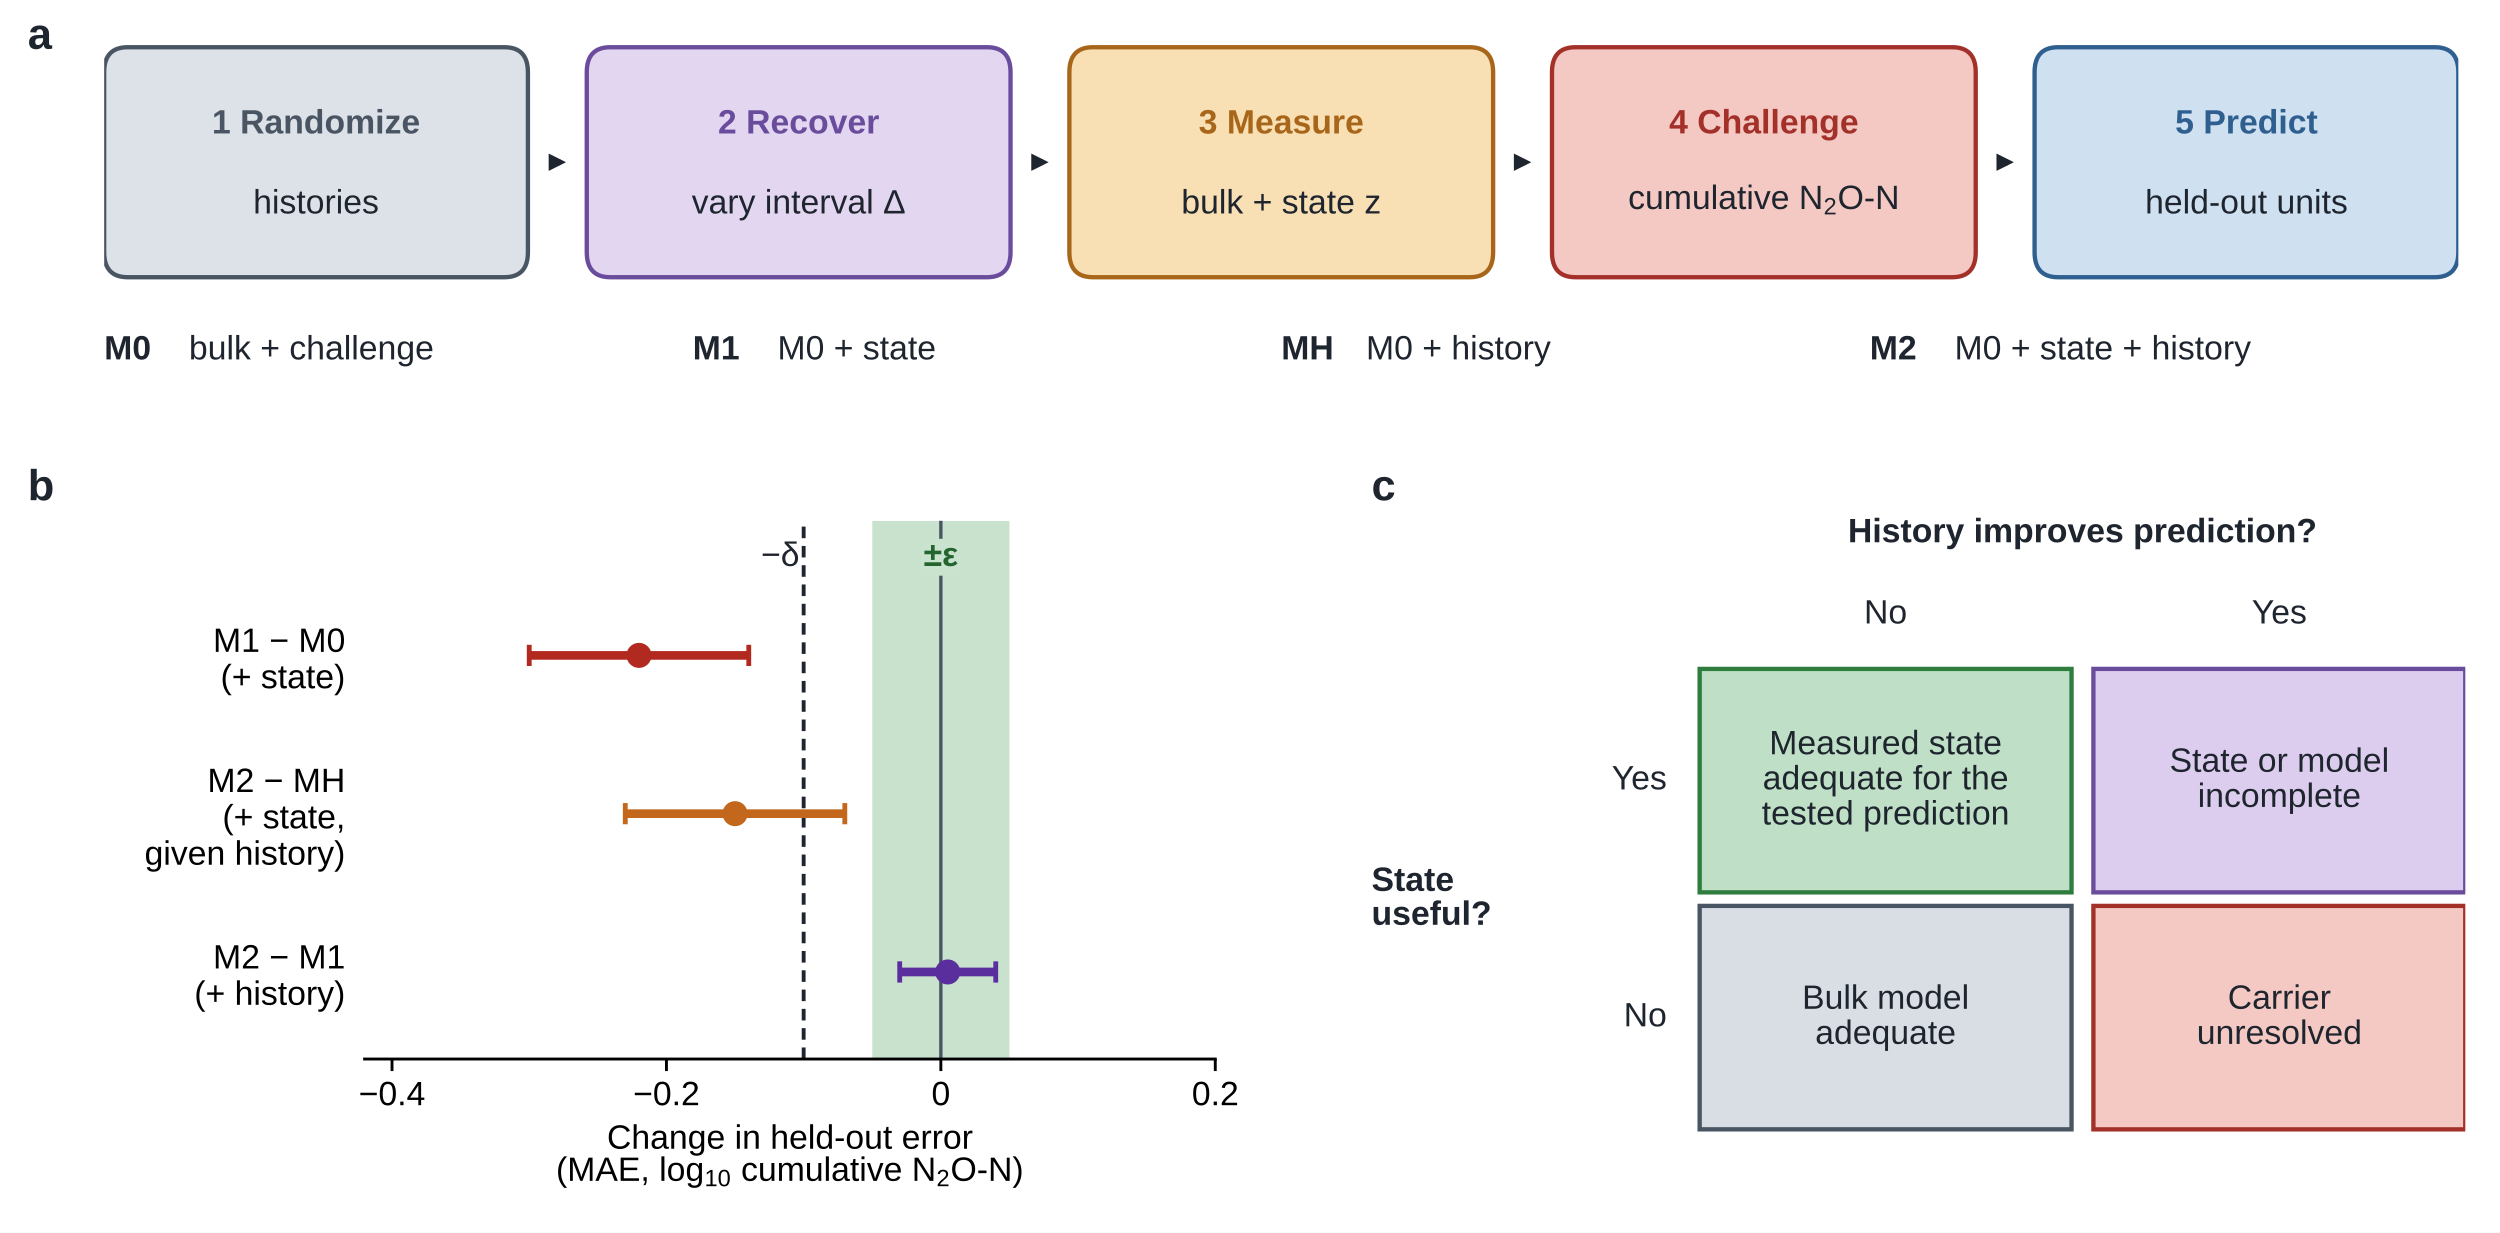
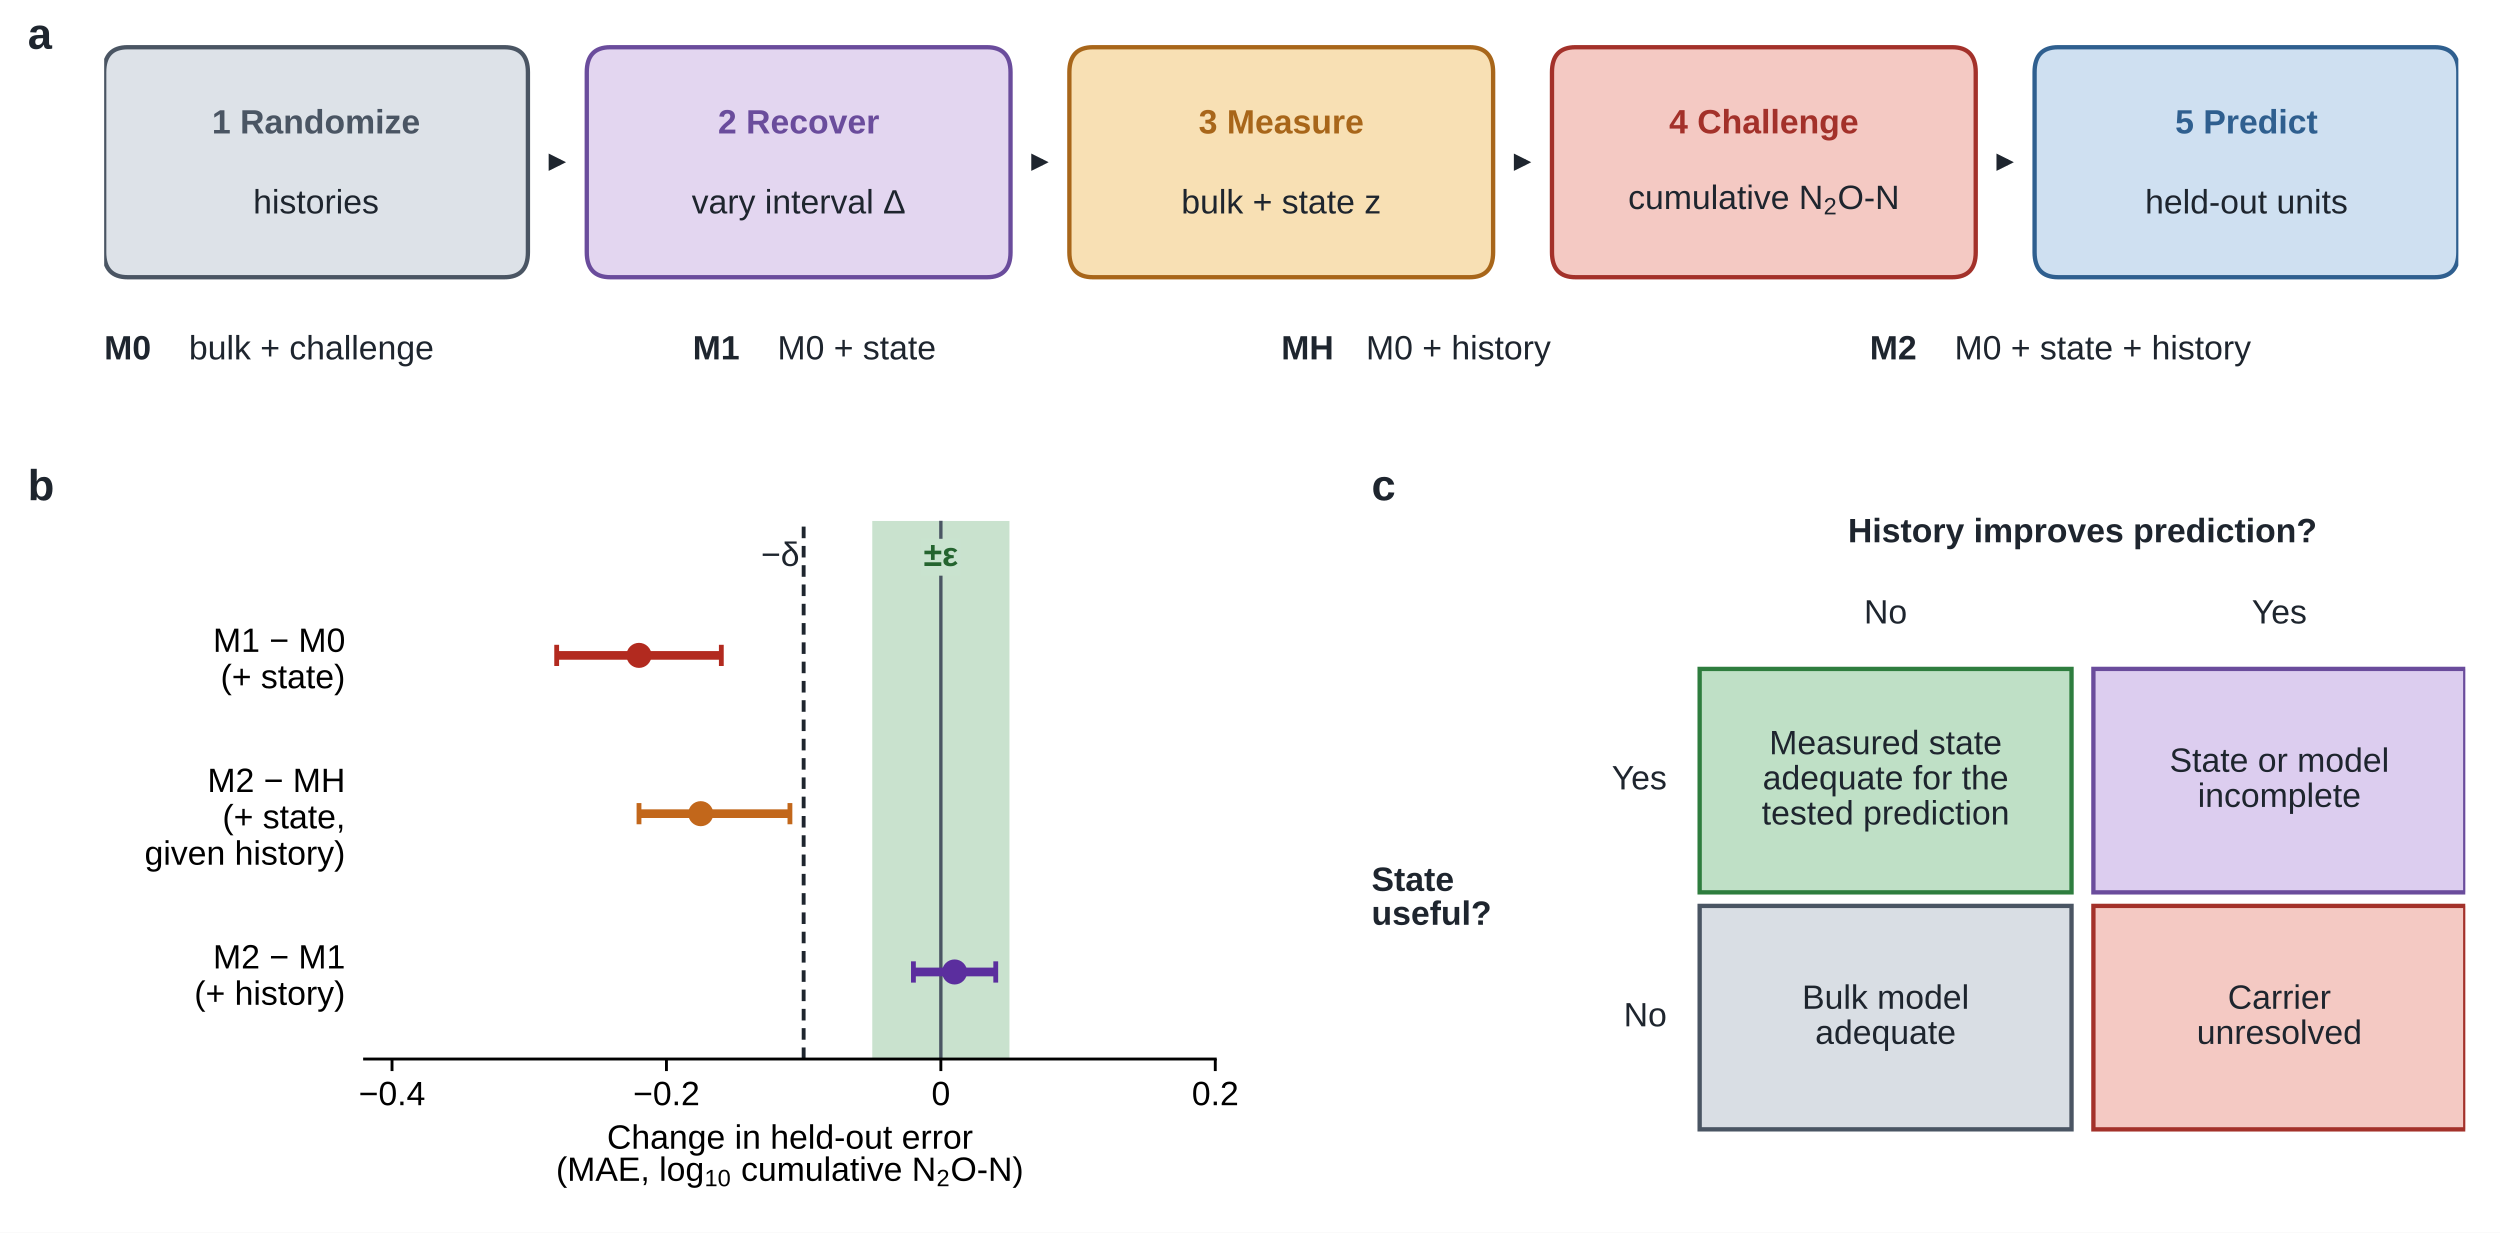
<svg xmlns="http://www.w3.org/2000/svg" xmlns:xlink="http://www.w3.org/1999/xlink" width="518.4pt" height="255.6pt" viewBox="0 0 518.4 255.6" version="1.1">
  <defs>
    <style type="text/css">*{stroke-linejoin: round; stroke-linecap: butt}</style>
  </defs>
  <g id="figure_1">
    <g id="patch_1">
      <path d="M 0 255.6  L 518.4 255.6  L 518.4 0  L 0 0  z " style="fill: #ffffff" />
    </g>
    <g id="axes_1">
      <g id="patch_2">
-         <path d="M 26.482 57.485  L 104.587 57.485  Q 109.469 57.485 109.469 52.301  L 109.469 14.976  Q 109.469 9.792 104.587 9.792  L 26.482 9.792  Q 21.6 9.792 21.6 14.976  L 21.6 52.301  Q 21.6 57.485 26.482 57.485  z " clip-path="url(#p75f5491dc6)" style="fill: #dde2e8; stroke: #4a5563; stroke-width: 0.9; stroke-linejoin: miter" />
+         <path d="M 26.482 57.485  L 104.587 57.485  Q 109.469 57.485 109.469 52.301  L 109.469 14.976  Q 109.469 9.792 104.587 9.792  L 26.482 9.792  Q 21.6 9.792 21.6 14.976  L 21.6 52.301  Q 21.6 57.485 26.482 57.485  z " clip-path="url(#p666361e1e2)" style="fill: #dde2e8; stroke: #4a5563; stroke-width: 0.9; stroke-linejoin: miter" />
      </g>
      <g id="patch_3">
-         <path d="M 126.554 57.485  L 204.66 57.485  Q 209.542 57.485 209.542 52.301  L 209.542 14.976  Q 209.542 9.792 204.66 9.792  L 126.554 9.792  Q 121.673 9.792 121.673 14.976  L 121.673 52.301  Q 121.673 57.485 126.554 57.485  z " clip-path="url(#p75f5491dc6)" style="fill: #e3d6f0; stroke: #6a4c9c; stroke-width: 0.9; stroke-linejoin: miter" />
+         <path d="M 126.554 57.485  L 204.66 57.485  Q 209.542 57.485 209.542 52.301  L 209.542 14.976  Q 209.542 9.792 204.66 9.792  L 126.554 9.792  Q 121.673 9.792 121.673 14.976  L 121.673 52.301  Q 121.673 57.485 126.554 57.485  z " clip-path="url(#p666361e1e2)" style="fill: #e3d6f0; stroke: #6a4c9c; stroke-width: 0.9; stroke-linejoin: miter" />
      </g>
      <g id="patch_4">
-         <path d="M 226.627 57.485  L 304.733 57.485  Q 309.614 57.485 309.614 52.301  L 309.614 14.976  Q 309.614 9.792 304.733 9.792  L 226.627 9.792  Q 221.746 9.792 221.746 14.976  L 221.746 52.301  Q 221.746 57.485 226.627 57.485  z " clip-path="url(#p75f5491dc6)" style="fill: #f8e0b4; stroke: #a8661a; stroke-width: 0.9; stroke-linejoin: miter" />
+         <path d="M 226.627 57.485  L 304.733 57.485  Q 309.614 57.485 309.614 52.301  L 309.614 14.976  Q 309.614 9.792 304.733 9.792  L 226.627 9.792  Q 221.746 9.792 221.746 14.976  L 221.746 52.301  Q 221.746 57.485 226.627 57.485  z " clip-path="url(#p666361e1e2)" style="fill: #f8e0b4; stroke: #a8661a; stroke-width: 0.9; stroke-linejoin: miter" />
      </g>
      <g id="patch_5">
-         <path d="M 326.7 57.485  L 404.806 57.485  Q 409.687 57.485 409.687 52.301  L 409.687 14.976  Q 409.687 9.792 404.806 9.792  L 326.7 9.792  Q 321.818 9.792 321.818 14.976  L 321.818 52.301  Q 321.818 57.485 326.7 57.485  z " clip-path="url(#p75f5491dc6)" style="fill: #f4c9c3; stroke: #a3312a; stroke-width: 0.9; stroke-linejoin: miter" />
+         <path d="M 326.7 57.485  L 404.806 57.485  Q 409.687 57.485 409.687 52.301  L 409.687 14.976  Q 409.687 9.792 404.806 9.792  L 326.7 9.792  Q 321.818 9.792 321.818 14.976  L 321.818 52.301  Q 321.818 57.485 326.7 57.485  z " clip-path="url(#p666361e1e2)" style="fill: #f4c9c3; stroke: #a3312a; stroke-width: 0.9; stroke-linejoin: miter" />
      </g>
      <g id="patch_6">
-         <path d="M 426.773 57.485  L 504.878 57.485  Q 509.76 57.485 509.76 52.301  L 509.76 14.976  Q 509.76 9.792 504.878 9.792  L 426.773 9.792  Q 421.891 9.792 421.891 14.976  L 421.891 52.301  Q 421.891 57.485 426.773 57.485  z " clip-path="url(#p75f5491dc6)" style="fill: #cfe0f1; stroke: #2f5f8f; stroke-width: 0.9; stroke-linejoin: miter" />
+         <path d="M 426.773 57.485  L 504.878 57.485  Q 509.76 57.485 509.76 52.301  L 509.76 14.976  Q 509.76 9.792 504.878 9.792  L 426.773 9.792  Q 421.891 9.792 421.891 14.976  L 421.891 52.301  Q 421.891 57.485 426.773 57.485  z " clip-path="url(#p666361e1e2)" style="fill: #cfe0f1; stroke: #2f5f8f; stroke-width: 0.9; stroke-linejoin: miter" />
      </g>
      <g id="line2d_1">
-         <path d="M 115.571 33.638  " clip-path="url(#p75f5491dc6)" style="fill: none; stroke: #1e252e; stroke-width: 1.2; stroke-linecap: square" />
-         <defs>
-           <path id="m29979ce9e1" d="M 1.8 0  L -1.8 -1.8  L -1.8 1.8  z " style="stroke: #000000; stroke-opacity: 0; stroke-linejoin: miter" />
-         </defs>
-         <g clip-path="url(#p75f5491dc6)">
-           <use xlink:href="#m29979ce9e1" x="115.571" y="33.638" style="fill: #1e252e; stroke: #000000; stroke-opacity: 0; stroke-linejoin: miter" />
+         <path d="M 115.571 33.638  " clip-path="url(#p666361e1e2)" style="fill: none; stroke: #1e252e; stroke-width: 1.2; stroke-linecap: square" />
+         <defs>
+           <path id="md4088beac2" d="M 1.8 0  L -1.8 -1.8  L -1.8 1.8  z " style="stroke: #000000; stroke-opacity: 0; stroke-linejoin: miter" />
+         </defs>
+         <g clip-path="url(#p666361e1e2)">
+           <use xlink:href="#md4088beac2" x="115.571" y="33.638" style="fill: #1e252e; stroke: #000000; stroke-opacity: 0; stroke-linejoin: miter" />
        </g>
      </g>
      <g id="line2d_2">
-         <path d="M 215.644 33.638  " clip-path="url(#p75f5491dc6)" style="fill: none; stroke: #1e252e; stroke-width: 1.2; stroke-linecap: square" />
-         <g clip-path="url(#p75f5491dc6)">
-           <use xlink:href="#m29979ce9e1" x="215.644" y="33.638" style="fill: #1e252e; stroke: #000000; stroke-opacity: 0; stroke-linejoin: miter" />
+         <path d="M 215.644 33.638  " clip-path="url(#p666361e1e2)" style="fill: none; stroke: #1e252e; stroke-width: 1.2; stroke-linecap: square" />
+         <g clip-path="url(#p666361e1e2)">
+           <use xlink:href="#md4088beac2" x="215.644" y="33.638" style="fill: #1e252e; stroke: #000000; stroke-opacity: 0; stroke-linejoin: miter" />
        </g>
      </g>
      <g id="line2d_3">
-         <path d="M 315.716 33.638  " clip-path="url(#p75f5491dc6)" style="fill: none; stroke: #1e252e; stroke-width: 1.2; stroke-linecap: square" />
-         <g clip-path="url(#p75f5491dc6)">
-           <use xlink:href="#m29979ce9e1" x="315.716" y="33.638" style="fill: #1e252e; stroke: #000000; stroke-opacity: 0; stroke-linejoin: miter" />
+         <path d="M 315.716 33.638  " clip-path="url(#p666361e1e2)" style="fill: none; stroke: #1e252e; stroke-width: 1.2; stroke-linecap: square" />
+         <g clip-path="url(#p666361e1e2)">
+           <use xlink:href="#md4088beac2" x="315.716" y="33.638" style="fill: #1e252e; stroke: #000000; stroke-opacity: 0; stroke-linejoin: miter" />
        </g>
      </g>
      <g id="line2d_4">
-         <path d="M 415.789 33.638  " clip-path="url(#p75f5491dc6)" style="fill: none; stroke: #1e252e; stroke-width: 1.2; stroke-linecap: square" />
-         <g clip-path="url(#p75f5491dc6)">
-           <use xlink:href="#m29979ce9e1" x="415.789" y="33.638" style="fill: #1e252e; stroke: #000000; stroke-opacity: 0; stroke-linejoin: miter" />
+         <path d="M 415.789 33.638  " clip-path="url(#p666361e1e2)" style="fill: none; stroke: #1e252e; stroke-width: 1.2; stroke-linecap: square" />
+         <g clip-path="url(#p666361e1e2)">
+           <use xlink:href="#md4088beac2" x="415.789" y="33.638" style="fill: #1e252e; stroke: #000000; stroke-opacity: 0; stroke-linejoin: miter" />
        </g>
      </g>
      <g id="text_1">
        <text style="font-weight: 700; font-size: 7px; font-family: 'Arial', 'Liberation Sans', 'Helvetica', sans-serif; text-anchor: middle; fill: #4a5563" x="65.534" y="27.673" transform="rotate(-0 65.5344 27.67256)">1  Randomize</text>
      </g>
      <g id="text_2">
        <text style="font-size: 7px; font-family: 'Arial', 'Liberation Sans', 'Helvetica', sans-serif; text-anchor: middle; fill: #1e252e" x="65.534" y="44.261" transform="rotate(-0 65.5344 44.26136)">histories</text>
      </g>
      <g id="text_3">
        <text style="font-weight: 700; font-size: 7px; font-family: 'Arial', 'Liberation Sans', 'Helvetica', sans-serif; text-anchor: middle; fill: #6a4c9c" x="165.607" y="27.673" transform="rotate(-0 165.6072 27.67256)">2  Recover</text>
      </g>
      <g id="text_4">
        <text style="font-size: 7px; font-family: 'Arial', 'Liberation Sans', 'Helvetica', sans-serif; text-anchor: middle; fill: #1e252e" x="165.607" y="44.261" transform="rotate(-0 165.6072 44.26136)">vary interval Δ</text>
      </g>
      <g id="text_5">
        <text style="font-weight: 700; font-size: 7px; font-family: 'Arial', 'Liberation Sans', 'Helvetica', sans-serif; text-anchor: middle; fill: #a8661a" x="265.68" y="27.673" transform="rotate(-0 265.68 27.67256)">3  Measure</text>
      </g>
      <g id="text_6">
        <text style="font-size: 7px; font-family: 'Arial', 'Liberation Sans', 'Helvetica', sans-serif; text-anchor: middle; fill: #1e252e" x="265.68" y="44.261" transform="rotate(-0 265.68 44.26136)">bulk + state z</text>
      </g>
      <g id="text_7">
        <text style="font-weight: 700; font-size: 7px; font-family: 'Arial', 'Liberation Sans', 'Helvetica', sans-serif; text-anchor: middle; fill: #a3312a" x="365.753" y="27.657" transform="rotate(-0 365.7528 27.65724)">4  Challenge</text>
      </g>
      <g id="text_8">
        <g style="fill: #1e252e" transform="translate(337.6128 44.26136)">
          <text>
            <tspan x="0" y="-0.922" style="font-size: 7px; font-family: Arial, 'Liberation Sans', Helvetica, sans-serif; fill: #1e252e">c</tspan>
            <tspan x="3.5" y="-0.922" style="font-size: 7px; font-family: Arial, 'Liberation Sans', Helvetica, sans-serif; fill: #1e252e">u</tspan>
            <tspan x="7.393" y="-0.922" style="font-size: 7px; font-family: Arial, 'Liberation Sans', Helvetica, sans-serif; fill: #1e252e">m</tspan>
            <tspan x="13.224" y="-0.922" style="font-size: 7px; font-family: Arial, 'Liberation Sans', Helvetica, sans-serif; fill: #1e252e">u</tspan>
            <tspan x="17.117" y="-0.922" style="font-size: 7px; font-family: Arial, 'Liberation Sans', Helvetica, sans-serif; fill: #1e252e">l</tspan>
            <tspan x="18.672" y="-0.922" style="font-size: 7px; font-family: Arial, 'Liberation Sans', Helvetica, sans-serif; fill: #1e252e">a</tspan>
            <tspan x="22.565" y="-0.922" style="font-size: 7px; font-family: Arial, 'Liberation Sans', Helvetica, sans-serif; fill: #1e252e">t</tspan>
            <tspan x="24.51" y="-0.922" style="font-size: 7px; font-family: Arial, 'Liberation Sans', Helvetica, sans-serif; fill: #1e252e">i</tspan>
            <tspan x="26.065" y="-0.922" style="font-size: 7px; font-family: Arial, 'Liberation Sans', Helvetica, sans-serif; fill: #1e252e">v</tspan>
            <tspan x="29.565" y="-0.922" style="font-size: 7px; font-family: Arial, 'Liberation Sans', Helvetica, sans-serif; fill: #1e252e">e</tspan>
            <tspan x="33.458" y="-0.922" style="font-size: 7px; font-family: Arial, 'Liberation Sans', Helvetica, sans-serif; fill: #1e252e"> </tspan>
            <tspan x="35.403" y="-0.922" style="font-size: 7px; font-family: Arial, 'Liberation Sans', Helvetica, sans-serif; fill: #1e252e">N</tspan>
            <tspan x="43.434" y="-0.922" style="font-size: 7px; font-family: Arial, 'Liberation Sans', Helvetica, sans-serif; fill: #1e252e">O</tspan>
            <tspan x="48.878" y="-0.922" style="font-size: 7px; font-family: Arial, 'Liberation Sans', Helvetica, sans-serif; fill: #1e252e">-</tspan>
            <tspan x="51.209" y="-0.922" style="font-size: 7px; font-family: Arial, 'Liberation Sans', Helvetica, sans-serif; fill: #1e252e">N</tspan>
            <tspan x="40.523" y="0.189" style="font-size: 4.9px; font-family: Arial, 'Liberation Sans', Helvetica, sans-serif; fill: #1e252e">2</tspan>
          </text>
        </g>
      </g>
      <g id="text_9">
        <text style="font-weight: 700; font-size: 7px; font-family: 'Arial', 'Liberation Sans', 'Helvetica', sans-serif; text-anchor: middle; fill: #2f5f8f" x="465.826" y="27.673" transform="rotate(-0 465.8256 27.67256)">5  Predict</text>
      </g>
      <g id="text_10">
        <text style="font-size: 7px; font-family: 'Arial', 'Liberation Sans', 'Helvetica', sans-serif; text-anchor: middle; fill: #1e252e" x="465.826" y="44.261" transform="rotate(-0 465.8256 44.26136)">held-out units</text>
      </g>
    </g>
    <g id="axes_2">
      <g id="text_11">
        <text style="font-weight: 700; font-size: 7px; font-family: 'Arial', 'Liberation Sans', 'Helvetica', sans-serif; text-anchor: start; fill: #1e252e" x="21.6" y="74.53" transform="rotate(-0 21.6 74.53016)">M0</text>
      </g>
      <g id="text_12">
        <text style="font-size: 7px; font-family: 'Arial', 'Liberation Sans', 'Helvetica', sans-serif; text-anchor: start; fill: #1e252e" x="39.174" y="74.53" transform="rotate(-0 39.17376 74.53016)">bulk + challenge</text>
      </g>
      <g id="text_13">
        <text style="font-weight: 700; font-size: 7px; font-family: 'Arial', 'Liberation Sans', 'Helvetica', sans-serif; text-anchor: start; fill: #1e252e" x="143.64" y="74.53" transform="rotate(-0 143.64 74.53016)">M1</text>
      </g>
      <g id="text_14">
        <text style="font-size: 7px; font-family: 'Arial', 'Liberation Sans', 'Helvetica', sans-serif; text-anchor: start; fill: #1e252e" x="161.214" y="74.53" transform="rotate(-0 161.2138 74.53016)">M0 + state</text>
      </g>
      <g id="text_15">
        <text style="font-weight: 700; font-size: 7px; font-family: 'Arial', 'Liberation Sans', 'Helvetica', sans-serif; text-anchor: start; fill: #1e252e" x="265.68" y="74.53" transform="rotate(-0 265.68 74.53016)">MH</text>
      </g>
      <g id="text_16">
        <text style="font-size: 7px; font-family: 'Arial', 'Liberation Sans', 'Helvetica', sans-serif; text-anchor: start; fill: #1e252e" x="283.254" y="74.53" transform="rotate(-0 283.2538 74.53016)">M0 + history</text>
      </g>
      <g id="text_17">
        <text style="font-weight: 700; font-size: 7px; font-family: 'Arial', 'Liberation Sans', 'Helvetica', sans-serif; text-anchor: start; fill: #1e252e" x="387.72" y="74.53" transform="rotate(-0 387.72 74.53016)">M2</text>
      </g>
      <g id="text_18">
        <text style="font-size: 7px; font-family: 'Arial', 'Liberation Sans', 'Helvetica', sans-serif; text-anchor: start; fill: #1e252e" x="405.294" y="74.53" transform="rotate(-0 405.2938 74.53016)">M0 + state + history</text>
      </g>
    </g>
    <g id="axes_3">
      <g id="patch_7">
        <path d="M 75.6 219.6  L 252 219.6  L 252 108  L 75.6 108  z " style="fill: #ffffff" />
      </g>
      <g id="patch_8">
-         <path d="M 180.871 219.6  L 209.323 219.6  L 209.323 108  L 180.871 108  z " clip-path="url(#p83e2303db9)" style="fill: #9ccba6; opacity: 0.55" />
+         <path d="M 180.871 219.6  L 209.323 219.6  L 209.323 108  L 180.871 108  z " clip-path="url(#pb6d655b383)" style="fill: #9ccba6; opacity: 0.55" />
      </g>
      <g id="matplotlib.axis_1">
        <g id="xtick_1">
          <g id="line2d_5">
            <defs>
-               <path id="m41276b118d" d="M 0 0  L 0 2.5  " style="stroke: #000000; stroke-width: 0.6" />
+               <path id="mb81d7fb8ca" d="M 0 0  L 0 2.5  " style="stroke: #000000; stroke-width: 0.6" />
            </defs>
            <g>
-               <use xlink:href="#m41276b118d" x="81.29" y="219.6" style="stroke: #000000; stroke-width: 0.6" />
+               <use xlink:href="#mb81d7fb8ca" x="81.29" y="219.6" style="stroke: #000000; stroke-width: 0.6" />
            </g>
          </g>
          <g id="text_19">
            <text style="font-size: 7px; font-family: 'Arial', 'Liberation Sans', 'Helvetica', sans-serif; text-anchor: middle" x="81.29" y="229.173" transform="rotate(-0 81.29032 229.1728)">−0.4</text>
          </g>
        </g>
        <g id="xtick_2">
          <g id="line2d_6">
            <g>
-               <use xlink:href="#m41276b118d" x="138.194" y="219.6" style="stroke: #000000; stroke-width: 0.6" />
+               <use xlink:href="#mb81d7fb8ca" x="138.194" y="219.6" style="stroke: #000000; stroke-width: 0.6" />
            </g>
          </g>
          <g id="text_20">
            <text style="font-size: 7px; font-family: 'Arial', 'Liberation Sans', 'Helvetica', sans-serif; text-anchor: middle" x="138.194" y="229.173" transform="rotate(-0 138.1935 229.1728)">−0.2</text>
          </g>
        </g>
        <g id="xtick_3">
          <g id="line2d_7">
            <g>
-               <use xlink:href="#m41276b118d" x="195.097" y="219.6" style="stroke: #000000; stroke-width: 0.6" />
+               <use xlink:href="#mb81d7fb8ca" x="195.097" y="219.6" style="stroke: #000000; stroke-width: 0.6" />
            </g>
          </g>
          <g id="text_21">
            <text style="font-size: 7px; font-family: 'Arial', 'Liberation Sans', 'Helvetica', sans-serif; text-anchor: middle" x="195.097" y="229.173" transform="rotate(-0 195.0968 229.1728)">0</text>
          </g>
        </g>
        <g id="xtick_4">
          <g id="line2d_8">
            <g>
-               <use xlink:href="#m41276b118d" x="252" y="219.6" style="stroke: #000000; stroke-width: 0.6" />
+               <use xlink:href="#mb81d7fb8ca" x="252" y="219.6" style="stroke: #000000; stroke-width: 0.6" />
            </g>
          </g>
          <g id="text_22">
            <text style="font-size: 7px; font-family: 'Arial', 'Liberation Sans', 'Helvetica', sans-serif; text-anchor: middle" x="252" y="229.173" transform="rotate(-0 252 229.1728)">0.2</text>
          </g>
        </g>
        <g id="text_23">
          <text style="font-size: 7px; font-family: 'Arial', 'Liberation Sans', 'Helvetica', sans-serif" transform="translate(125.8638 238.1981)">Change in held-out error</text>
          <g transform="translate(115.29 245.7826)">
            <text>
              <tspan x="0" y="-0.922" style="font-size: 7px; font-family: 'Liberation Sans'">(</tspan>
              <tspan x="2.331" y="-0.922" style="font-size: 7px; font-family: 'Liberation Sans'">M</tspan>
              <tspan x="8.162" y="-0.922" style="font-size: 7px; font-family: 'Liberation Sans'">A</tspan>
              <tspan x="12.831" y="-0.922" style="font-size: 7px; font-family: 'Liberation Sans'">E</tspan>
              <tspan x="17.5" y="-0.922" style="font-size: 7px; font-family: 'Liberation Sans'">,</tspan>
              <tspan x="19.445" y="-0.922" style="font-size: 7px; font-family: 'Liberation Sans'"> </tspan>
              <tspan x="21.39" y="-0.922" style="font-size: 7px; font-family: 'Liberation Sans'">l</tspan>
              <tspan x="22.945" y="-0.922" style="font-size: 7px; font-family: 'Liberation Sans'">o</tspan>
              <tspan x="26.838" y="-0.922" style="font-size: 7px; font-family: 'Liberation Sans'">g</tspan>
              <tspan x="36.431" y="-0.922" style="font-size: 7px; font-family: 'Liberation Sans'"> </tspan>
              <tspan x="38.376" y="-0.922" style="font-size: 7px; font-family: 'Liberation Sans'">c</tspan>
              <tspan x="41.876" y="-0.922" style="font-size: 7px; font-family: 'Liberation Sans'">u</tspan>
              <tspan x="45.769" y="-0.922" style="font-size: 7px; font-family: 'Liberation Sans'">m</tspan>
              <tspan x="51.6" y="-0.922" style="font-size: 7px; font-family: 'Liberation Sans'">u</tspan>
              <tspan x="55.493" y="-0.922" style="font-size: 7px; font-family: 'Liberation Sans'">l</tspan>
              <tspan x="57.048" y="-0.922" style="font-size: 7px; font-family: 'Liberation Sans'">a</tspan>
              <tspan x="60.941" y="-0.922" style="font-size: 7px; font-family: 'Liberation Sans'">t</tspan>
              <tspan x="62.886" y="-0.922" style="font-size: 7px; font-family: 'Liberation Sans'">i</tspan>
              <tspan x="64.441" y="-0.922" style="font-size: 7px; font-family: 'Liberation Sans'">v</tspan>
              <tspan x="67.941" y="-0.922" style="font-size: 7px; font-family: 'Liberation Sans'">e</tspan>
              <tspan x="71.835" y="-0.922" style="font-size: 7px; font-family: 'Liberation Sans'"> </tspan>
              <tspan x="73.779" y="-0.922" style="font-size: 7px; font-family: 'Liberation Sans'">N</tspan>
              <tspan x="81.81" y="-0.922" style="font-size: 7px; font-family: 'Liberation Sans'">O</tspan>
              <tspan x="87.254" y="-0.922" style="font-size: 7px; font-family: 'Liberation Sans'">-</tspan>
              <tspan x="89.586" y="-0.922" style="font-size: 7px; font-family: 'Liberation Sans'">N</tspan>
              <tspan x="94.641" y="-0.922" style="font-size: 7px; font-family: 'Liberation Sans'">)</tspan>
              <tspan x="30.796" y="0.189" style="font-size: 4.9px; font-family: 'Liberation Sans'">1</tspan>
              <tspan x="33.521" y="0.189" style="font-size: 4.9px; font-family: 'Liberation Sans'">0</tspan>
              <tspan x="78.899" y="0.189" style="font-size: 4.9px; font-family: 'Liberation Sans'">2</tspan>
            </text>
          </g>
        </g>
      </g>
      <g id="matplotlib.axis_2">
        <g id="ytick_1">
          <g id="line2d_9" />
          <g id="text_24">
            <text style="font-size: 7px; font-family: 'Arial', 'Liberation Sans', 'Helvetica', sans-serif" transform="translate(44.17531 200.8208)">M2 − M1</text>
            <text style="font-size: 7px; font-family: 'Arial', 'Liberation Sans', 'Helvetica', sans-serif" transform="translate(40.28922 208.3607)">(+ history)</text>
          </g>
        </g>
        <g id="ytick_2">
          <g id="line2d_10" />
          <g id="text_25">
            <text style="font-size: 7px; font-family: 'Arial', 'Liberation Sans', 'Helvetica', sans-serif" transform="translate(43.01266 164.2273)">M2 − MH</text>
            <text style="font-size: 7px; font-family: 'Arial', 'Liberation Sans', 'Helvetica', sans-serif" transform="translate(46.11672 171.7672)">(+ state,</text>
            <text style="font-size: 7px; font-family: 'Arial', 'Liberation Sans', 'Helvetica', sans-serif" transform="translate(29.97516 179.3071)">given history)</text>
          </g>
        </g>
        <g id="ytick_3">
          <g id="line2d_11" />
          <g id="text_26">
            <text style="font-size: 7px; font-family: 'Arial', 'Liberation Sans', 'Helvetica', sans-serif" transform="translate(44.17531 135.1738)">M1 − M0</text>
            <text style="font-size: 7px; font-family: 'Arial', 'Liberation Sans', 'Helvetica', sans-serif" transform="translate(45.73063 142.7136)">(+ state)</text>
          </g>
        </g>
      </g>
      <g id="line2d_12">
-         <path d="M 166.645 219.6  L 166.645 108  " clip-path="url(#p83e2303db9)" style="fill: none; stroke-dasharray: 2.4,1.6; stroke-dashoffset: 0; stroke: #1e252e; stroke-width: 0.8" />
+         <path d="M 166.645 219.6  L 166.645 108  " clip-path="url(#pb6d655b383)" style="fill: none; stroke-dasharray: 2.4,1.6; stroke-dashoffset: 0; stroke: #1e252e; stroke-width: 0.8" />
      </g>
      <g id="line2d_13">
-         <path d="M 195.097 219.6  L 195.097 108  " clip-path="url(#p83e2303db9)" style="fill: none; stroke: #4a5563; stroke-width: 0.7; stroke-linecap: square" />
+         <path d="M 195.097 219.6  L 195.097 108  " clip-path="url(#pb6d655b383)" style="fill: none; stroke: #4a5563; stroke-width: 0.7; stroke-linecap: square" />
      </g>
      <g id="LineCollection_1">
-         <path d="M 109.742 135.9  L 155.265 135.9  " clip-path="url(#p83e2303db9)" style="fill: none; stroke: #b22a1f; stroke-width: 1.8" />
+         <path d="M 115.432 135.9  L 149.574 135.9  " clip-path="url(#pb6d655b383)" style="fill: none; stroke: #b22a1f; stroke-width: 1.8" />
      </g>
      <g id="line2d_14">
        <defs>
-           <path id="m2d170207c1" d="M 0 2.2  L 0 -2.2  " style="stroke: #b22a1f" />
-         </defs>
-         <g clip-path="url(#p83e2303db9)">
-           <use xlink:href="#m2d170207c1" x="109.742" y="135.9" style="fill: #b22a1f; stroke: #b22a1f" />
+           <path id="m179801eb67" d="M 0 2.2  L 0 -2.2  " style="stroke: #b22a1f" />
+         </defs>
+         <g clip-path="url(#pb6d655b383)">
+           <use xlink:href="#m179801eb67" x="115.432" y="135.9" style="fill: #b22a1f; stroke: #b22a1f" />
        </g>
      </g>
      <g id="line2d_15">
-         <g clip-path="url(#p83e2303db9)">
-           <use xlink:href="#m2d170207c1" x="155.265" y="135.9" style="fill: #b22a1f; stroke: #b22a1f" />
+         <g clip-path="url(#pb6d655b383)">
+           <use xlink:href="#m179801eb67" x="149.574" y="135.9" style="fill: #b22a1f; stroke: #b22a1f" />
        </g>
      </g>
      <g id="LineCollection_2">
-         <path d="M 129.658 168.724  L 175.181 168.724  " clip-path="url(#p83e2303db9)" style="fill: none; stroke: #c2671b; stroke-width: 1.8" />
+         <path d="M 132.503 168.724  L 163.8 168.724  " clip-path="url(#pb6d655b383)" style="fill: none; stroke: #c2671b; stroke-width: 1.8" />
      </g>
      <g id="line2d_16">
        <defs>
-           <path id="m856cd9b868" d="M 0 2.2  L 0 -2.2  " style="stroke: #c2671b" />
-         </defs>
-         <g clip-path="url(#p83e2303db9)">
-           <use xlink:href="#m856cd9b868" x="129.658" y="168.724" style="fill: #c2671b; stroke: #c2671b" />
+           <path id="m7843d845b1" d="M 0 2.2  L 0 -2.2  " style="stroke: #c2671b" />
+         </defs>
+         <g clip-path="url(#pb6d655b383)">
+           <use xlink:href="#m7843d845b1" x="132.503" y="168.724" style="fill: #c2671b; stroke: #c2671b" />
        </g>
      </g>
      <g id="line2d_17">
-         <g clip-path="url(#p83e2303db9)">
-           <use xlink:href="#m856cd9b868" x="175.181" y="168.724" style="fill: #c2671b; stroke: #c2671b" />
+         <g clip-path="url(#pb6d655b383)">
+           <use xlink:href="#m7843d845b1" x="163.8" y="168.724" style="fill: #c2671b; stroke: #c2671b" />
        </g>
      </g>
      <g id="LineCollection_3">
-         <path d="M 186.561 201.547  L 206.477 201.547  " clip-path="url(#p83e2303db9)" style="fill: none; stroke: #5b2e9e; stroke-width: 1.8" />
+         <path d="M 189.406 201.547  L 206.477 201.547  " clip-path="url(#pb6d655b383)" style="fill: none; stroke: #5b2e9e; stroke-width: 1.8" />
      </g>
      <g id="line2d_18">
        <defs>
-           <path id="m01fd6df366" d="M 0 2.2  L 0 -2.2  " style="stroke: #5b2e9e" />
-         </defs>
-         <g clip-path="url(#p83e2303db9)">
-           <use xlink:href="#m01fd6df366" x="186.561" y="201.547" style="fill: #5b2e9e; stroke: #5b2e9e" />
+           <path id="me78d85b9eb" d="M 0 2.2  L 0 -2.2  " style="stroke: #5b2e9e" />
+         </defs>
+         <g clip-path="url(#pb6d655b383)">
+           <use xlink:href="#me78d85b9eb" x="189.406" y="201.547" style="fill: #5b2e9e; stroke: #5b2e9e" />
        </g>
      </g>
      <g id="line2d_19">
-         <g clip-path="url(#p83e2303db9)">
-           <use xlink:href="#m01fd6df366" x="206.477" y="201.547" style="fill: #5b2e9e; stroke: #5b2e9e" />
+         <g clip-path="url(#pb6d655b383)">
+           <use xlink:href="#me78d85b9eb" x="206.477" y="201.547" style="fill: #5b2e9e; stroke: #5b2e9e" />
        </g>
      </g>
      <g id="line2d_20">
        <defs>
-           <path id="me6cb00969a" d="M 0 2.1  C 0.557 2.1 1.091 1.879 1.485 1.485  C 1.879 1.091 2.1 0.557 2.1 0  C 2.1 -0.557 1.879 -1.091 1.485 -1.485  C 1.091 -1.879 0.557 -2.1 0 -2.1  C -0.557 -2.1 -1.091 -1.879 -1.485 -1.485  C -1.879 -1.091 -2.1 -0.557 -2.1 0  C -2.1 0.557 -1.879 1.091 -1.485 1.485  C -1.091 1.879 -0.557 2.1 0 2.1  z " style="stroke: #b22a1f" />
-         </defs>
-         <g clip-path="url(#p83e2303db9)">
-           <use xlink:href="#me6cb00969a" x="132.503" y="135.9" style="fill: #b22a1f; stroke: #b22a1f" />
+           <path id="mc10a6c1347" d="M 0 2.1  C 0.557 2.1 1.091 1.879 1.485 1.485  C 1.879 1.091 2.1 0.557 2.1 0  C 2.1 -0.557 1.879 -1.091 1.485 -1.485  C 1.091 -1.879 0.557 -2.1 0 -2.1  C -0.557 -2.1 -1.091 -1.879 -1.485 -1.485  C -1.879 -1.091 -2.1 -0.557 -2.1 0  C -2.1 0.557 -1.879 1.091 -1.485 1.485  C -1.091 1.879 -0.557 2.1 0 2.1  z " style="stroke: #b22a1f" />
+         </defs>
+         <g clip-path="url(#pb6d655b383)">
+           <use xlink:href="#mc10a6c1347" x="132.503" y="135.9" style="fill: #b22a1f; stroke: #b22a1f" />
        </g>
      </g>
      <g id="line2d_21">
        <defs>
-           <path id="m5480fb5bb7" d="M 0 2.1  C 0.557 2.1 1.091 1.879 1.485 1.485  C 1.879 1.091 2.1 0.557 2.1 0  C 2.1 -0.557 1.879 -1.091 1.485 -1.485  C 1.091 -1.879 0.557 -2.1 0 -2.1  C -0.557 -2.1 -1.091 -1.879 -1.485 -1.485  C -1.879 -1.091 -2.1 -0.557 -2.1 0  C -2.1 0.557 -1.879 1.091 -1.485 1.485  C -1.091 1.879 -0.557 2.1 0 2.1  z " style="stroke: #c2671b" />
-         </defs>
-         <g clip-path="url(#p83e2303db9)">
-           <use xlink:href="#m5480fb5bb7" x="152.419" y="168.724" style="fill: #c2671b; stroke: #c2671b" />
+           <path id="m080657f30a" d="M 0 2.1  C 0.557 2.1 1.091 1.879 1.485 1.485  C 1.879 1.091 2.1 0.557 2.1 0  C 2.1 -0.557 1.879 -1.091 1.485 -1.485  C 1.091 -1.879 0.557 -2.1 0 -2.1  C -0.557 -2.1 -1.091 -1.879 -1.485 -1.485  C -1.879 -1.091 -2.1 -0.557 -2.1 0  C -2.1 0.557 -1.879 1.091 -1.485 1.485  C -1.091 1.879 -0.557 2.1 0 2.1  z " style="stroke: #c2671b" />
+         </defs>
+         <g clip-path="url(#pb6d655b383)">
+           <use xlink:href="#m080657f30a" x="145.306" y="168.724" style="fill: #c2671b; stroke: #c2671b" />
        </g>
      </g>
      <g id="line2d_22">
        <defs>
-           <path id="me9098bbef6" d="M 0 2.1  C 0.557 2.1 1.091 1.879 1.485 1.485  C 1.879 1.091 2.1 0.557 2.1 0  C 2.1 -0.557 1.879 -1.091 1.485 -1.485  C 1.091 -1.879 0.557 -2.1 0 -2.1  C -0.557 -2.1 -1.091 -1.879 -1.485 -1.485  C -1.879 -1.091 -2.1 -0.557 -2.1 0  C -2.1 0.557 -1.879 1.091 -1.485 1.485  C -1.091 1.879 -0.557 2.1 0 2.1  z " style="stroke: #5b2e9e" />
-         </defs>
-         <g clip-path="url(#p83e2303db9)">
-           <use xlink:href="#me9098bbef6" x="196.519" y="201.547" style="fill: #5b2e9e; stroke: #5b2e9e" />
+           <path id="m5e53b46c40" d="M 0 2.1  C 0.557 2.1 1.091 1.879 1.485 1.485  C 1.879 1.091 2.1 0.557 2.1 0  C 2.1 -0.557 1.879 -1.091 1.485 -1.485  C 1.091 -1.879 0.557 -2.1 0 -2.1  C -0.557 -2.1 -1.091 -1.879 -1.485 -1.485  C -1.879 -1.091 -2.1 -0.557 -2.1 0  C -2.1 0.557 -1.879 1.091 -1.485 1.485  C -1.091 1.879 -0.557 2.1 0 2.1  z " style="stroke: #5b2e9e" />
+         </defs>
+         <g clip-path="url(#pb6d655b383)">
+           <use xlink:href="#m5e53b46c40" x="197.942" y="201.547" style="fill: #5b2e9e; stroke: #5b2e9e" />
        </g>
      </g>
      <g id="patch_9">
        <path d="M 75.6 219.6  L 252 219.6  " style="fill: none; stroke: #000000; stroke-width: 0.6; stroke-linejoin: miter; stroke-linecap: square" />
      </g>
      <g id="text_27">
        <text style="font-size: 7px; font-family: 'Arial', 'Liberation Sans', 'Helvetica', sans-serif; text-anchor: end; fill: #1e252e" x="165.792" y="117.36" transform="rotate(-0 165.7916 117.3596)">−δ</text>
      </g>
      <g id="text_28">
        <g id="patch_10">
          <path d="M 190.954 119.372  L 199.239 119.372  L 199.239 111.727  L 190.954 111.727  z " style="fill: #c9e3cf" />
        </g>
        <text style="font-weight: 700; font-size: 7px; font-family: 'Arial', 'Liberation Sans', 'Helvetica', sans-serif; text-anchor: middle; fill: #24642f" x="195.097" y="117.36" transform="rotate(-0 195.0968 117.3596)">±ε</text>
      </g>
    </g>
    <g id="axes_4">
      <g id="patch_11">
-         <path d="M 352.44 185.04  L 429.552 185.04  L 429.552 138.708  L 352.44 138.708  z " clip-path="url(#pfee1b52561)" style="fill: #bfe0c6; stroke: #2e7d3e; stroke-width: 0.9; stroke-linejoin: miter" />
+         <path d="M 352.44 185.04  L 429.552 185.04  L 429.552 138.708  L 352.44 138.708  z " clip-path="url(#pa1e281fc18)" style="fill: #bfe0c6; stroke: #2e7d3e; stroke-width: 0.9; stroke-linejoin: miter" />
      </g>
      <g id="patch_12">
-         <path d="M 434.088 185.04  L 511.2 185.04  L 511.2 138.708  L 434.088 138.708  z " clip-path="url(#pfee1b52561)" style="fill: #dccdef; stroke: #6a4c9c; stroke-width: 0.9; stroke-linejoin: miter" />
+         <path d="M 434.088 185.04  L 511.2 185.04  L 511.2 138.708  L 434.088 138.708  z " clip-path="url(#pa1e281fc18)" style="fill: #dccdef; stroke: #6a4c9c; stroke-width: 0.9; stroke-linejoin: miter" />
      </g>
      <g id="patch_13">
-         <path d="M 352.44 234.18  L 429.552 234.18  L 429.552 187.848  L 352.44 187.848  z " clip-path="url(#pfee1b52561)" style="fill: #d9dee4; stroke: #4a5563; stroke-width: 0.9; stroke-linejoin: miter" />
+         <path d="M 352.44 234.18  L 429.552 234.18  L 429.552 187.848  L 352.44 187.848  z " clip-path="url(#pa1e281fc18)" style="fill: #d9dee4; stroke: #4a5563; stroke-width: 0.9; stroke-linejoin: miter" />
      </g>
      <g id="patch_14">
-         <path d="M 434.088 234.18  L 511.2 234.18  L 511.2 187.848  L 434.088 187.848  z " clip-path="url(#pfee1b52561)" style="fill: #f4c9c3; stroke: #a3312a; stroke-width: 0.9; stroke-linejoin: miter" />
+         <path d="M 434.088 234.18  L 511.2 234.18  L 511.2 187.848  L 434.088 187.848  z " clip-path="url(#pa1e281fc18)" style="fill: #f4c9c3; stroke: #a3312a; stroke-width: 0.9; stroke-linejoin: miter" />
      </g>
      <g id="text_29">
        <text style="font-size: 7px; font-family: 'Arial', 'Liberation Sans', 'Helvetica', sans-serif; fill: #1e252e" transform="translate(366.8739 156.3979)">Measured state</text>
        <text style="font-size: 7px; font-family: 'Arial', 'Liberation Sans', 'Helvetica', sans-serif; fill: #1e252e" transform="translate(365.5056 163.6842)">adequate for the</text>
        <text style="font-size: 7px; font-family: 'Arial', 'Liberation Sans', 'Helvetica', sans-serif; fill: #1e252e" transform="translate(365.3153 170.9704)">tested prediction</text>
      </g>
      <g id="text_30">
        <text style="font-size: 7px; font-family: 'Arial', 'Liberation Sans', 'Helvetica', sans-serif; fill: #1e252e" transform="translate(449.8836 160.041)">State or model</text>
        <text style="font-size: 7px; font-family: 'Arial', 'Liberation Sans', 'Helvetica', sans-serif; fill: #1e252e" transform="translate(455.7193 167.3273)">incomplete</text>
      </g>
      <g id="text_31">
        <text style="font-size: 7px; font-family: 'Arial', 'Liberation Sans', 'Helvetica', sans-serif; fill: #1e252e" transform="translate(373.683 209.181)">Bulk model</text>
        <text style="font-size: 7px; font-family: 'Arial', 'Liberation Sans', 'Helvetica', sans-serif; fill: #1e252e" transform="translate(376.3994 216.4673)">adequate</text>
      </g>
      <g id="text_32">
        <text style="font-size: 7px; font-family: 'Arial', 'Liberation Sans', 'Helvetica', sans-serif; fill: #1e252e" transform="translate(461.9499 209.181)">Carrier</text>
        <text style="font-size: 7px; font-family: 'Arial', 'Liberation Sans', 'Helvetica', sans-serif; fill: #1e252e" transform="translate(455.523 216.4673)">unresolved</text>
      </g>
      <g id="text_33">
        <text style="font-weight: 700; font-size: 7px; font-family: 'Arial', 'Liberation Sans', 'Helvetica', sans-serif; text-anchor: middle; fill: #1e252e" x="431.82" y="112.438" transform="rotate(-0 431.82 112.4382)">History improves prediction?</text>
      </g>
      <g id="text_34">
        <text style="font-size: 7px; font-family: 'Arial', 'Liberation Sans', 'Helvetica', sans-serif; text-anchor: middle; fill: #1e252e" x="390.996" y="129.286" transform="rotate(-0 390.996 129.2862)">No</text>
      </g>
      <g id="text_35">
        <text style="font-size: 7px; font-family: 'Arial', 'Liberation Sans', 'Helvetica', sans-serif; text-anchor: middle; fill: #1e252e" x="472.644" y="129.286" transform="rotate(-0 472.644 129.2862)">Yes</text>
      </g>
      <g id="text_36">
        <text style="font-weight: 700; font-size: 7px; font-family: 'Arial', 'Liberation Sans', 'Helvetica', sans-serif; fill: #1e252e" transform="translate(284.4 184.7379)">State</text>
        <text style="font-weight: 700; font-size: 7px; font-family: 'Arial', 'Liberation Sans', 'Helvetica', sans-serif; fill: #1e252e" transform="translate(284.4 191.7705)">useful?</text>
      </g>
      <g id="text_37">
        <text style="font-size: 7px; font-family: 'Arial', 'Liberation Sans', 'Helvetica', sans-serif; text-anchor: end; fill: #1e252e" x="345.636" y="163.684" transform="rotate(-0 345.636 163.6842)">Yes</text>
      </g>
      <g id="text_38">
        <text style="font-size: 7px; font-family: 'Arial', 'Liberation Sans', 'Helvetica', sans-serif; text-anchor: end; fill: #1e252e" x="345.636" y="212.824" transform="rotate(-0 345.636 212.8242)">No</text>
      </g>
    </g>
    <g id="text_39">
      <text style="font-weight: 700; font-size: 9px; font-family: 'Arial', 'Liberation Sans', 'Helvetica', sans-serif; text-anchor: start; fill: #1e252e" x="5.76" y="10.122" transform="rotate(-0 5.76 10.12219)">a</text>
    </g>
    <g id="text_40">
      <text style="font-weight: 700; font-size: 9px; font-family: 'Arial', 'Liberation Sans', 'Helvetica', sans-serif; text-anchor: start; fill: #1e252e" x="5.76" y="103.722" transform="rotate(-0 5.76 103.7222)">b</text>
    </g>
    <g id="text_41">
      <text style="font-weight: 700; font-size: 9px; font-family: 'Arial', 'Liberation Sans', 'Helvetica', sans-serif; text-anchor: start; fill: #1e252e" x="284.4" y="103.722" transform="rotate(-0 284.4 103.7222)">c</text>
    </g>
  </g>
  <defs>
-     <clipPath id="p75f5491dc6">
+     <clipPath id="p666361e1e2">
      <rect x="21.6" y="7.2" width="488.16" height="51.84" />
    </clipPath>
-     <clipPath id="p83e2303db9">
+     <clipPath id="pb6d655b383">
      <rect x="75.6" y="108" width="176.4" height="111.6" />
    </clipPath>
-     <clipPath id="pfee1b52561">
+     <clipPath id="pa1e281fc18">
      <rect x="284.4" y="100.8" width="226.8" height="140.4" />
    </clipPath>
  </defs>
</svg>
